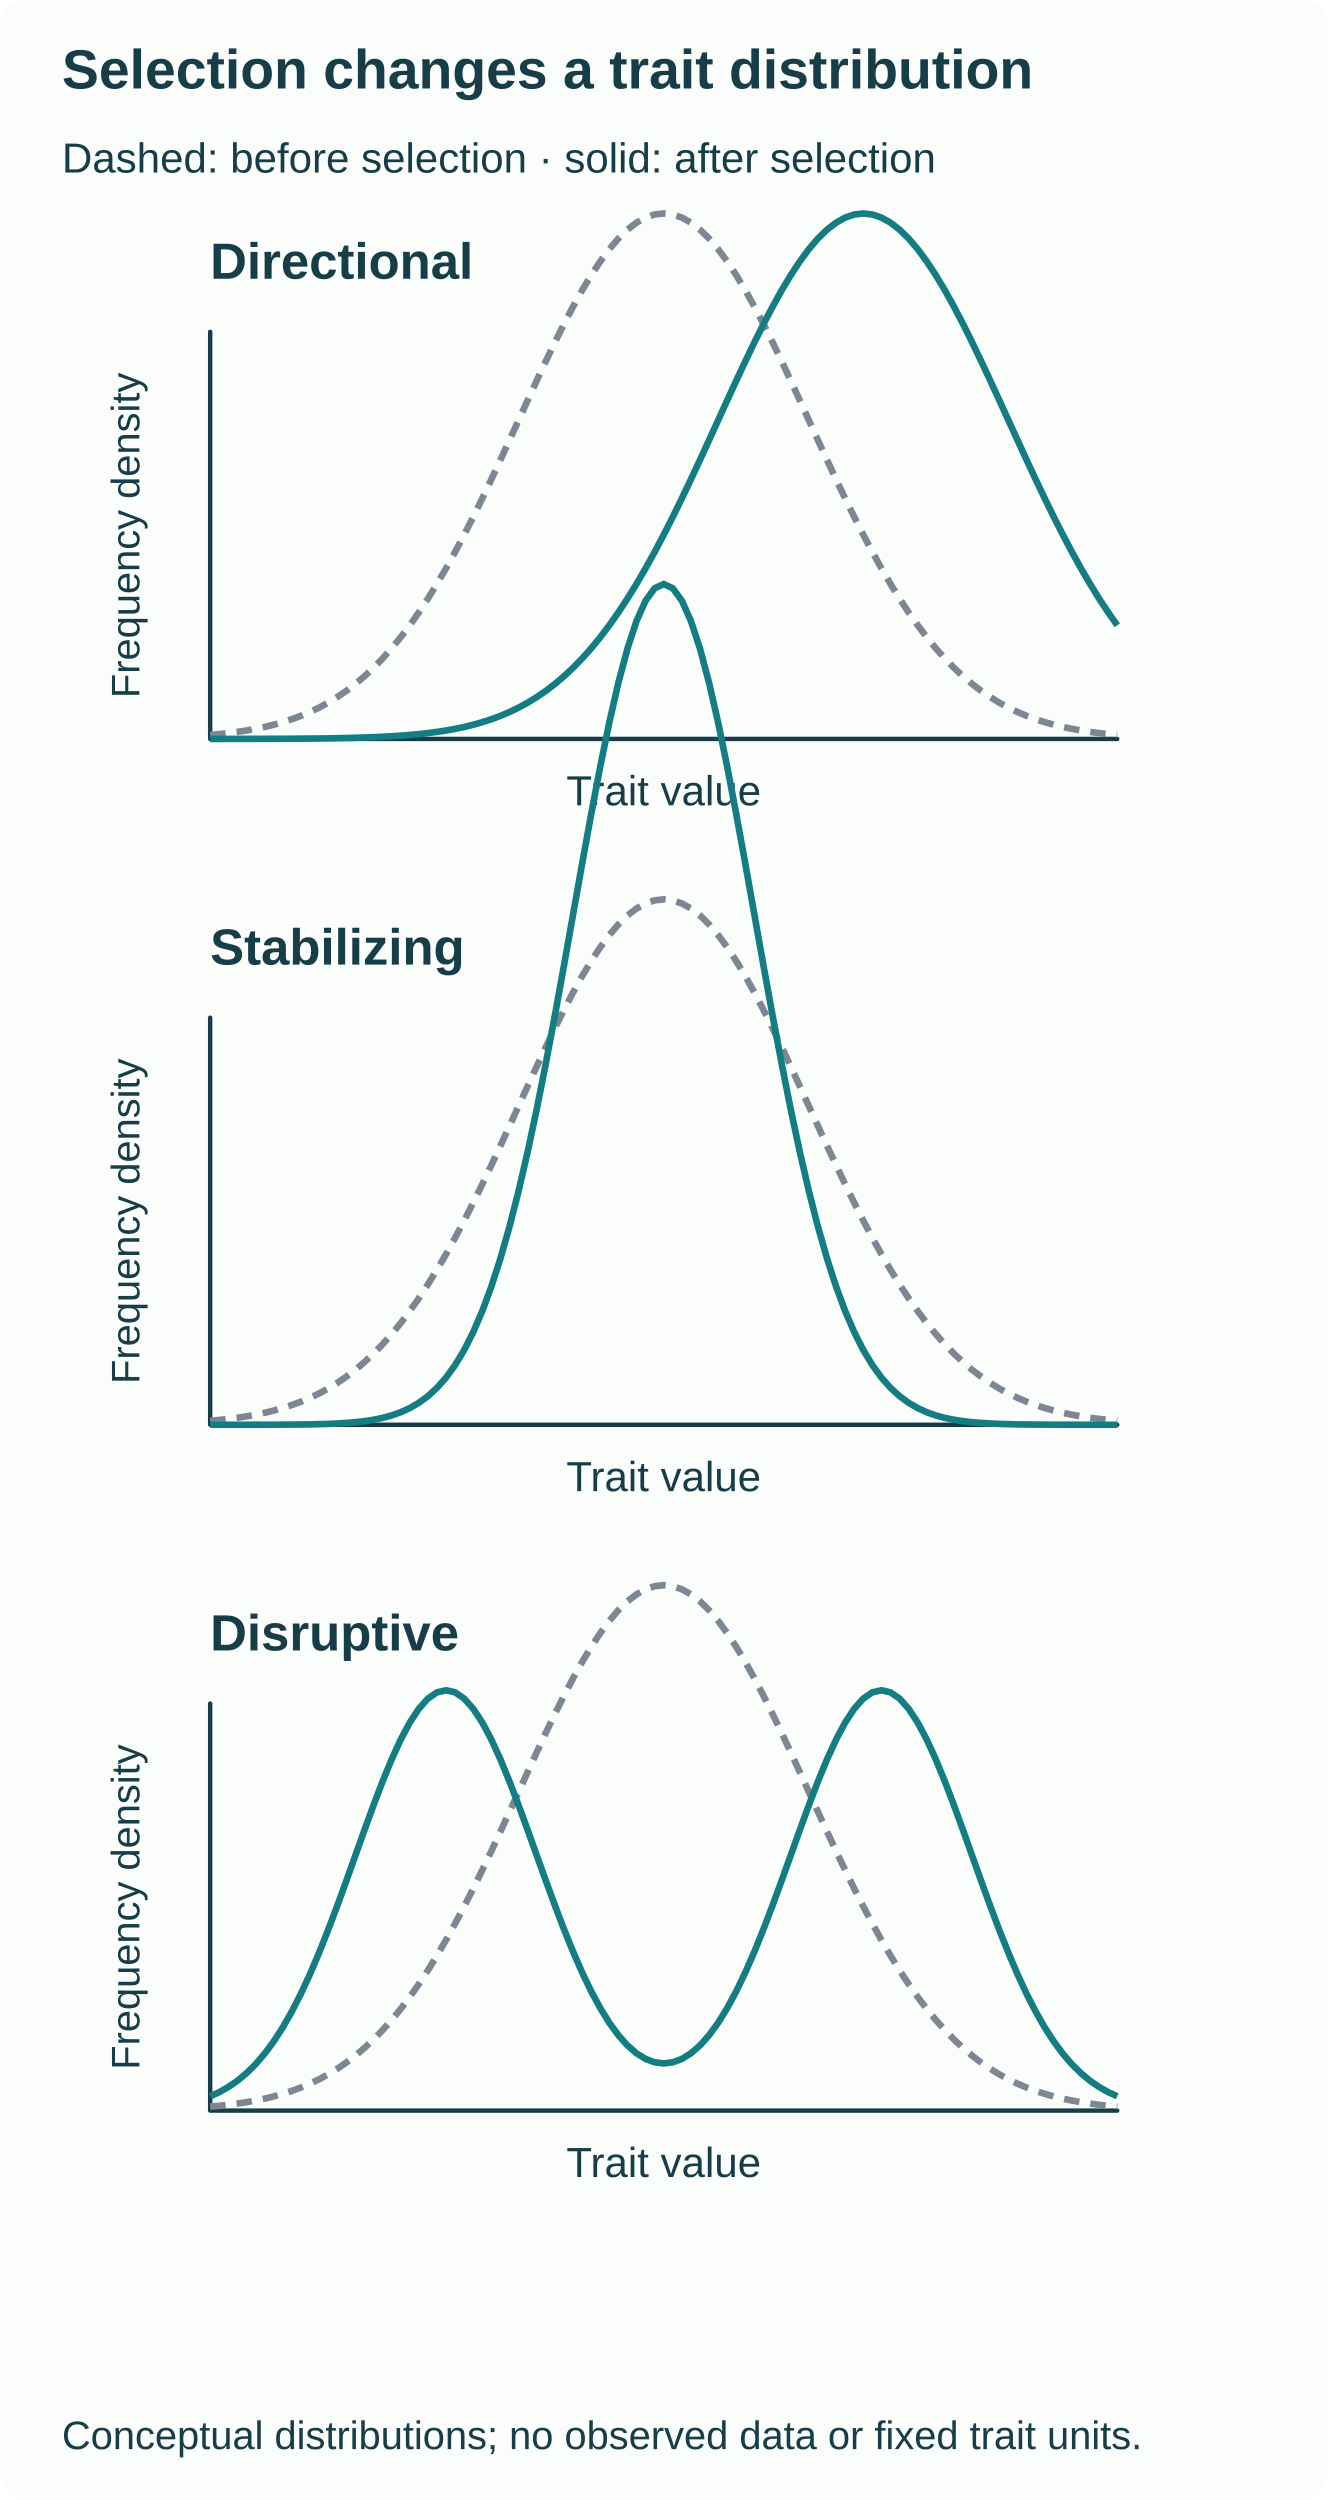
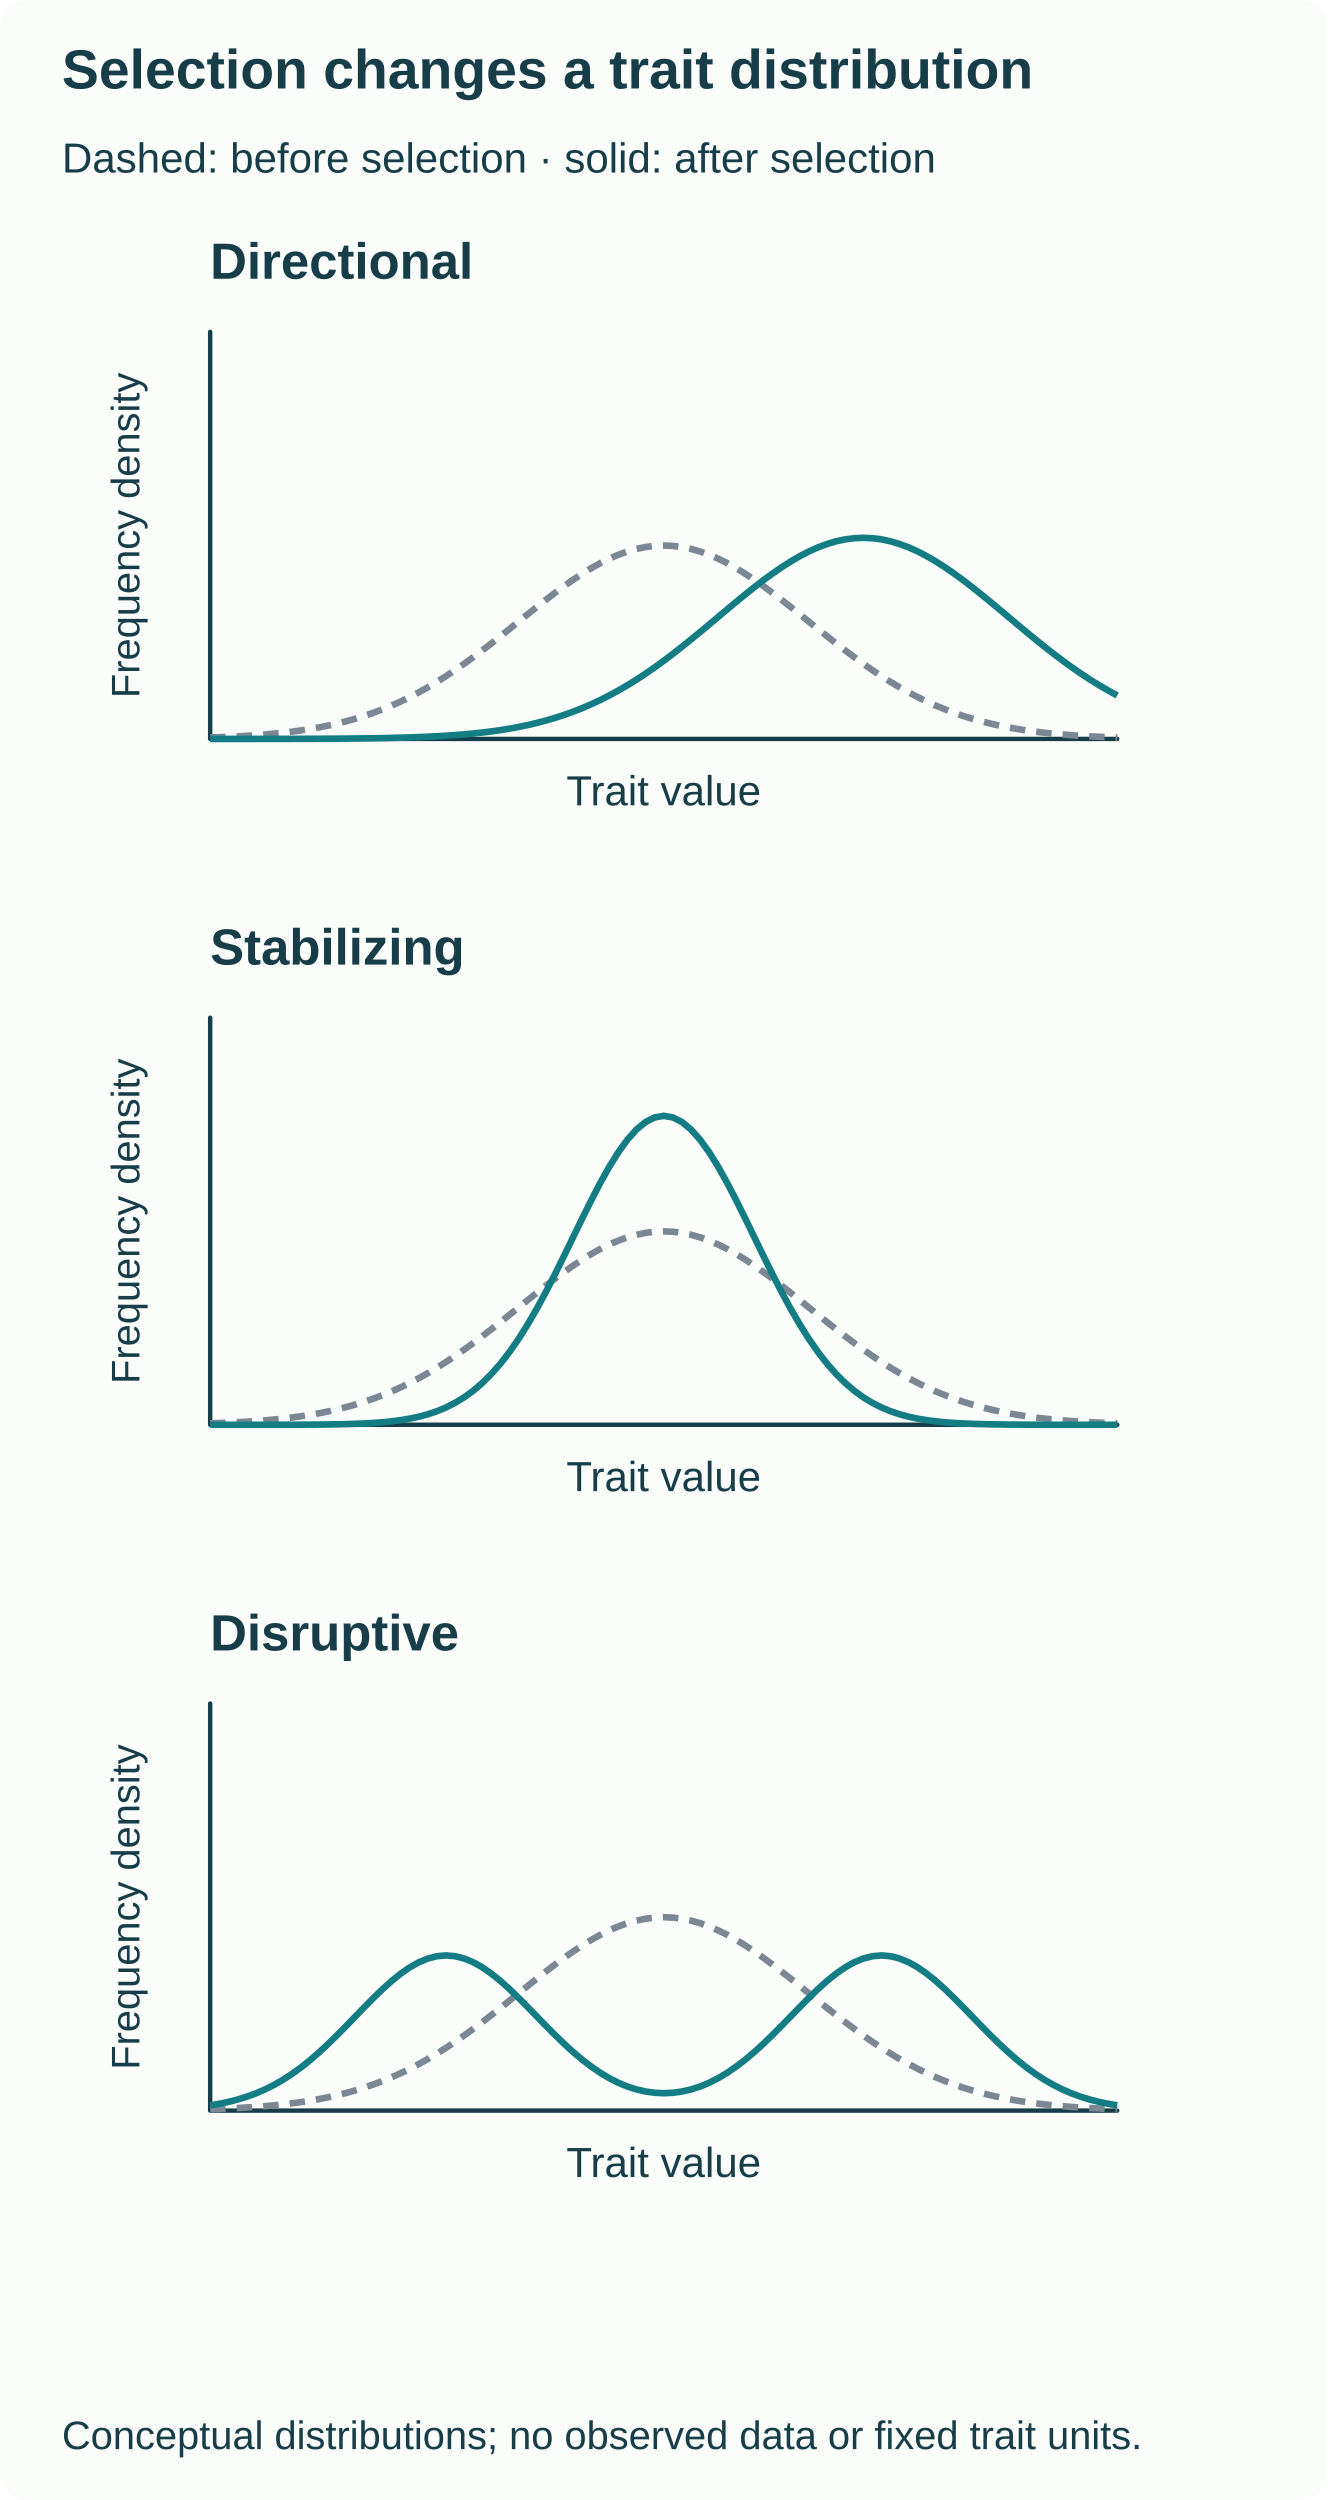
<svg xmlns="http://www.w3.org/2000/svg" viewBox="0 0 600 1130" role="img" aria-labelledby="title desc">
  <defs>
    <marker id="147d83" markerWidth="7" markerHeight="7" refX="6" refY="3.5" orient="auto">
      <path d="M0 0L7 3.5L0 7Z" fill="#147d83" />
    </marker>
    <marker id="316aaf" markerWidth="7" markerHeight="7" refX="6" refY="3.5" orient="auto">
      <path d="M0 0L7 3.5L0 7Z" fill="#316aaf" />
    </marker>
    <marker id="b84c6f" markerWidth="7" markerHeight="7" refX="6" refY="3.5" orient="auto">
      <path d="M0 0L7 3.5L0 7Z" fill="#b84c6f" />
    </marker>
    <marker id="a87013" markerWidth="7" markerHeight="7" refX="6" refY="3.5" orient="auto">
      <path d="M0 0L7 3.5L0 7Z" fill="#a87013" />
    </marker>
    <marker id="4c8759" markerWidth="7" markerHeight="7" refX="6" refY="3.5" orient="auto">
      <path d="M0 0L7 3.5L0 7Z" fill="#4c8759" />
    </marker>
  </defs>
  <rect width="600" height="1130" rx="12" fill="#fbfdfb" />
  <g font-family="Arial, sans-serif">
    <text x="28" y="40" font-size="25" fill="#163d48" text-anchor="start" font-weight="700">Selection changes a trait distribution</text>
    <text x="28" y="78" font-size="19" fill="#163d48" text-anchor="start" font-weight="400">Dashed: before selection · solid: after selection</text>
    <text x="95" y="126" font-size="23" fill="#163d48" text-anchor="start" font-weight="600">Directional</text>
    <path d="M95 150V334H505" fill="none" stroke="#163d48" stroke-width="2" stroke-linecap="round" stroke-linejoin="round" />
-     <polyline points="95.00,332.20 99.10,331.82 103.20,331.36 107.30,330.82 111.40,330.19 115.50,329.45 119.60,328.59 123.70,327.58 127.80,326.42 131.90,325.09 136.00,323.56 140.10,321.82 144.20,319.85 148.30,317.62 152.40,315.10 156.50,312.29 160.60,309.16 164.70,305.69 168.80,301.86 172.90,297.65 177.00,293.05 181.10,288.05 185.20,282.64 189.30,276.81 193.40,270.58 197.50,263.93 201.60,256.90 205.70,249.48 209.80,241.72 213.90,233.63 218.00,225.26 222.10,216.66 226.20,207.86 230.30,198.94 234.40,189.95 238.50,180.96 242.60,172.04 246.70,163.27 250.80,154.73 254.90,146.49 259.00,138.64 263.10,131.25 267.20,124.41 271.30,118.18 275.40,112.63 279.50,107.82 283.60,103.81 287.70,100.64 291.80,98.35 295.90,96.96 300.00,96.50 304.10,96.96 308.20,98.35 312.30,100.64 316.40,103.81 320.50,107.82 324.60,112.63 328.70,118.18 332.80,124.41 336.90,131.25 341.00,138.64 345.10,146.49 349.20,154.73 353.30,163.27 357.40,172.04 361.50,180.96 365.60,189.95 369.70,198.94 373.80,207.86 377.90,216.66 382.00,225.26 386.10,233.63 390.20,241.72 394.30,249.48 398.40,256.90 402.50,263.93 406.60,270.58 410.70,276.81 414.80,282.64 418.90,288.05 423.00,293.05 427.10,297.65 431.20,301.86 435.30,305.69 439.40,309.16 443.50,312.29 447.60,315.10 451.70,317.62 455.80,319.85 459.90,321.82 464.00,323.56 468.10,325.09 472.20,326.42 476.30,327.58 480.40,328.59 484.50,329.45 488.60,330.19 492.70,330.82 496.80,331.36 500.90,331.82 505.00,332.20" fill="none" stroke="#7c8794" stroke-width="3" stroke-dasharray="7 5" />
-     <polyline points="95.00,333.99 99.10,333.99 103.20,333.98 107.30,333.98 111.40,333.97 115.50,333.96 119.60,333.95 123.70,333.94 127.80,333.92 131.90,333.90 136.00,333.87 140.10,333.83 144.20,333.79 148.30,333.74 152.40,333.67 156.50,333.58 160.60,333.48 164.70,333.35 168.80,333.20 172.90,333.02 177.00,332.79 181.10,332.52 185.20,332.20 189.30,331.82 193.40,331.36 197.50,330.82 201.60,330.19 205.70,329.45 209.80,328.59 213.90,327.58 218.00,326.42 222.10,325.09 226.20,323.56 230.30,321.82 234.40,319.85 238.50,317.62 242.60,315.10 246.70,312.29 250.80,309.16 254.90,305.69 259.00,301.86 263.10,297.65 267.20,293.05 271.30,288.05 275.40,282.64 279.50,276.81 283.60,270.58 287.70,263.93 291.80,256.90 295.90,249.48 300.00,241.72 304.10,233.63 308.20,225.26 312.30,216.66 316.40,207.86 320.50,198.94 324.60,189.95 328.70,180.96 332.80,172.04 336.90,163.27 341.00,154.73 345.10,146.49 349.20,138.64 353.30,131.25 357.40,124.41 361.50,118.18 365.60,112.63 369.70,107.82 373.80,103.81 377.90,100.64 382.00,98.35 386.10,96.96 390.20,96.50 394.30,96.96 398.40,98.35 402.50,100.64 406.60,103.81 410.70,107.82 414.80,112.63 418.90,118.18 423.00,124.41 427.10,131.25 431.20,138.64 435.30,146.49 439.40,154.73 443.50,163.27 447.60,172.04 451.70,180.96 455.80,189.95 459.90,198.94 464.00,207.86 468.10,216.66 472.20,225.26 476.30,233.63 480.40,241.72 484.50,249.48 488.60,256.90 492.70,263.93 496.80,270.58 500.90,276.81 505.00,282.64" fill="none" stroke="#147d83" stroke-width="3" />
+     <polyline points="95.00,333.34 99.10,333.20 103.20,333.03 107.30,332.83 111.40,332.60 115.50,332.33 119.60,332.01 123.70,331.64 127.80,331.21 131.90,330.72 136.00,330.16 140.10,329.52 144.20,328.79 148.30,327.97 152.40,327.04 156.50,326.01 160.60,324.86 164.70,323.58 168.80,322.17 172.90,320.62 177.00,318.93 181.10,317.09 185.20,315.09 189.30,312.95 193.40,310.65 197.50,308.21 201.60,305.62 205.70,302.89 209.80,300.03 213.90,297.05 218.00,293.97 222.10,290.81 226.20,287.57 230.30,284.28 234.40,280.97 238.50,277.66 242.60,274.38 246.70,271.15 250.80,268.01 254.90,264.98 259.00,262.09 263.10,259.37 267.20,256.85 271.30,254.55 275.40,252.51 279.50,250.74 283.60,249.27 287.70,248.10 291.80,247.26 295.90,246.75 300.00,246.58 304.10,246.75 308.20,247.26 312.30,248.10 316.40,249.27 320.50,250.74 324.60,252.51 328.70,254.55 332.80,256.85 336.90,259.37 341.00,262.09 345.10,264.98 349.20,268.01 353.30,271.15 357.40,274.38 361.50,277.66 365.60,280.97 369.70,284.28 373.80,287.57 377.90,290.81 382.00,293.97 386.10,297.05 390.20,300.03 394.30,302.89 398.40,305.62 402.50,308.21 406.60,310.65 410.70,312.95 414.80,315.09 418.90,317.09 423.00,318.93 427.10,320.62 431.20,322.17 435.30,323.58 439.40,324.86 443.50,326.01 447.60,327.04 451.70,327.97 455.80,328.79 459.90,329.52 464.00,330.16 468.10,330.72 472.20,331.21 476.30,331.64 480.40,332.01 484.50,332.33 488.60,332.60 492.70,332.83 496.80,333.03 500.90,333.20 505.00,333.34" fill="none" stroke="#7c8794" stroke-width="3" stroke-dasharray="7 5" />
+     <polyline points="95.00,334.00 99.10,334.00 103.20,333.99 107.30,333.99 111.40,333.99 115.50,333.99 119.60,333.98 123.70,333.98 127.80,333.97 131.90,333.96 136.00,333.95 140.10,333.94 144.20,333.92 148.30,333.90 152.40,333.87 156.50,333.84 160.60,333.80 164.70,333.75 168.80,333.69 172.90,333.62 177.00,333.54 181.10,333.43 185.20,333.31 189.30,333.16 193.40,332.99 197.50,332.78 201.60,332.54 205.70,332.26 209.80,331.93 213.90,331.54 218.00,331.10 222.10,330.59 226.20,330.01 230.30,329.34 234.40,328.58 238.50,327.73 242.60,326.77 246.70,325.69 250.80,324.49 254.90,323.16 259.00,321.70 263.10,320.09 267.20,318.33 271.30,316.41 275.40,314.34 279.50,312.11 283.60,309.72 287.70,307.18 291.80,304.49 295.90,301.65 300.00,298.68 304.10,295.58 308.20,292.38 312.30,289.08 316.40,285.72 320.50,282.30 324.60,278.86 328.70,275.42 332.80,272.00 336.90,268.65 341.00,265.38 345.10,262.22 349.20,259.22 353.30,256.39 357.40,253.77 361.50,251.39 365.60,249.26 369.70,247.42 373.80,245.89 377.90,244.67 382.00,243.80 386.10,243.27 390.20,243.09 394.30,243.27 398.40,243.80 402.50,244.67 406.60,245.89 410.70,247.42 414.80,249.26 418.90,251.39 423.00,253.77 427.10,256.39 431.20,259.22 435.30,262.22 439.40,265.38 443.50,268.65 447.60,272.00 451.70,275.42 455.80,278.86 459.90,282.30 464.00,285.72 468.10,289.08 472.20,292.38 476.30,295.58 480.40,298.68 484.50,301.65 488.60,304.49 492.70,307.18 496.80,309.72 500.90,312.11 505.00,314.34" fill="none" stroke="#147d83" stroke-width="3" />
    <text x="300.0" y="364" font-size="19" fill="#163d48" text-anchor="middle" font-weight="400">Trait value</text>
    <text transform="translate(63 242.0) rotate(-90)" font-size="18" fill="#163d48" text-anchor="middle">Frequency density</text>
    <text x="95" y="436" font-size="23" fill="#163d48" text-anchor="start" font-weight="600">Stabilizing</text>
    <path d="M95 460V644H505" fill="none" stroke="#163d48" stroke-width="2" stroke-linecap="round" stroke-linejoin="round" />
-     <polyline points="95.00,642.20 99.10,641.82 103.20,641.36 107.30,640.82 111.40,640.19 115.50,639.45 119.60,638.59 123.70,637.58 127.80,636.42 131.90,635.09 136.00,633.56 140.10,631.82 144.20,629.85 148.30,627.62 152.40,625.10 156.50,622.29 160.60,619.16 164.70,615.69 168.80,611.86 172.90,607.65 177.00,603.05 181.10,598.05 185.20,592.64 189.30,586.81 193.40,580.58 197.50,573.93 201.60,566.90 205.70,559.48 209.80,551.72 213.90,543.63 218.00,535.26 222.10,526.66 226.20,517.86 230.30,508.94 234.40,499.95 238.50,490.96 242.60,482.04 246.70,473.27 250.80,464.73 254.90,456.49 259.00,448.64 263.10,441.25 267.20,434.41 271.30,428.18 275.40,422.63 279.50,417.82 283.60,413.81 287.70,410.64 291.80,408.35 295.90,406.96 300.00,406.50 304.10,406.96 308.20,408.35 312.30,410.64 316.40,413.81 320.50,417.82 324.60,422.63 328.70,428.18 332.80,434.41 336.90,441.25 341.00,448.64 345.10,456.49 349.20,464.73 353.30,473.27 357.40,482.04 361.50,490.96 365.60,499.95 369.70,508.94 373.80,517.86 377.90,526.66 382.00,535.26 386.10,543.63 390.20,551.72 394.30,559.48 398.40,566.90 402.50,573.93 406.60,580.58 410.70,586.81 414.80,592.64 418.90,598.05 423.00,603.05 427.10,607.65 431.20,611.86 435.30,615.69 439.40,619.16 443.50,622.29 447.60,625.10 451.70,627.62 455.80,629.85 459.90,631.82 464.00,633.56 468.10,635.09 472.20,636.42 476.30,637.58 480.40,638.59 484.50,639.45 488.60,640.19 492.70,640.82 496.80,641.36 500.90,641.82 505.00,642.20" fill="none" stroke="#7c8794" stroke-width="3" stroke-dasharray="7 5" />
-     <polyline points="95.00,644.00 99.10,644.00 103.20,644.00 107.30,643.99 111.40,643.99 115.50,643.98 119.60,643.98 123.70,643.96 127.80,643.94 131.90,643.91 136.00,643.87 140.10,643.81 144.20,643.72 148.30,643.60 152.40,643.42 156.50,643.17 160.60,642.83 164.70,642.36 168.80,641.73 172.90,640.89 177.00,639.78 181.10,638.33 185.20,636.46 189.30,634.07 193.40,631.06 197.50,627.30 201.60,622.67 205.70,617.02 209.80,610.21 213.90,602.10 218.00,592.57 222.10,581.50 226.20,568.80 230.30,554.42 234.40,538.35 238.50,520.63 242.60,501.38 246.70,480.77 250.80,459.03 254.90,436.49 259.00,413.52 263.10,390.55 267.20,368.06 271.30,346.57 275.40,326.60 279.50,308.65 283.60,293.22 287.70,280.72 291.80,271.52 295.90,265.90 300.00,264.00 304.10,265.90 308.20,271.52 312.30,280.72 316.40,293.22 320.50,308.65 324.60,326.60 328.70,346.57 332.80,368.06 336.90,390.55 341.00,413.52 345.10,436.49 349.20,459.03 353.30,480.77 357.40,501.38 361.50,520.63 365.60,538.35 369.70,554.42 373.80,568.80 377.90,581.50 382.00,592.57 386.10,602.10 390.20,610.21 394.30,617.02 398.40,622.67 402.50,627.30 406.60,631.06 410.70,634.07 414.80,636.46 418.90,638.33 423.00,639.78 427.10,640.89 431.20,641.73 435.30,642.36 439.40,642.83 443.50,643.17 447.60,643.42 451.70,643.60 455.80,643.72 459.90,643.81 464.00,643.87 468.10,643.91 472.20,643.94 476.30,643.96 480.40,643.98 484.50,643.98 488.60,643.99 492.70,643.99 496.80,644.00 500.90,644.00 505.00,644.00" fill="none" stroke="#147d83" stroke-width="3" />
+     <polyline points="95.00,643.34 99.10,643.20 103.20,643.03 107.30,642.83 111.40,642.60 115.50,642.33 119.60,642.01 123.70,641.64 127.80,641.21 131.90,640.72 136.00,640.16 140.10,639.52 144.20,638.79 148.30,637.97 152.40,637.04 156.50,636.01 160.60,634.86 164.70,633.58 168.80,632.17 172.90,630.62 177.00,628.93 181.10,627.09 185.20,625.09 189.30,622.95 193.40,620.65 197.50,618.21 201.60,615.62 205.70,612.89 209.80,610.03 213.90,607.05 218.00,603.97 222.10,600.81 226.20,597.57 230.30,594.28 234.40,590.97 238.50,587.66 242.60,584.38 246.70,581.15 250.80,578.01 254.90,574.98 259.00,572.09 263.10,569.37 267.20,566.85 271.30,564.55 275.40,562.51 279.50,560.74 283.60,559.27 287.70,558.10 291.80,557.26 295.90,556.75 300.00,556.58 304.10,556.75 308.20,557.26 312.30,558.10 316.40,559.27 320.50,560.74 324.60,562.51 328.70,564.55 332.80,566.85 336.90,569.37 341.00,572.09 345.10,574.98 349.20,578.01 353.30,581.15 357.40,584.38 361.50,587.66 365.60,590.97 369.70,594.28 373.80,597.57 377.90,600.81 382.00,603.97 386.10,607.05 390.20,610.03 394.30,612.89 398.40,615.62 402.50,618.21 406.60,620.65 410.70,622.95 414.80,625.09 418.90,627.09 423.00,628.93 427.10,630.62 431.20,632.17 435.30,633.58 439.40,634.86 443.50,636.01 447.60,637.04 451.70,637.97 455.80,638.79 459.90,639.52 464.00,640.16 468.10,640.72 472.20,641.21 476.30,641.64 480.40,642.01 484.50,642.33 488.60,642.60 492.70,642.83 496.80,643.03 500.90,643.20 505.00,643.34" fill="none" stroke="#7c8794" stroke-width="3" stroke-dasharray="7 5" />
+     <polyline points="95.00,644.00 99.10,644.00 103.20,644.00 107.30,644.00 111.40,644.00 115.50,643.99 119.60,643.99 123.70,643.99 127.80,643.98 131.90,643.97 136.00,643.95 140.10,643.93 144.20,643.90 148.30,643.85 152.40,643.79 156.50,643.69 160.60,643.57 164.70,643.40 168.80,643.17 172.90,642.86 177.00,642.45 181.10,641.92 185.20,641.23 189.30,640.35 193.40,639.25 197.50,637.87 201.60,636.16 205.70,634.09 209.80,631.58 213.90,628.61 218.00,625.10 222.10,621.03 226.20,616.37 230.30,611.08 234.40,605.18 238.50,598.67 242.60,591.60 246.70,584.02 250.80,576.03 254.90,567.75 259.00,559.31 263.10,550.87 267.20,542.61 271.30,534.71 275.40,527.37 279.50,520.78 283.60,515.11 287.70,510.51 291.80,507.13 295.90,505.07 300.00,504.37 304.10,505.07 308.20,507.13 312.30,510.51 316.40,515.11 320.50,520.78 324.60,527.37 328.70,534.71 332.80,542.61 336.90,550.87 341.00,559.31 345.10,567.75 349.20,576.03 353.30,584.02 357.40,591.60 361.50,598.67 365.60,605.18 369.70,611.08 373.80,616.37 377.90,621.03 382.00,625.10 386.10,628.61 390.20,631.58 394.30,634.09 398.40,636.16 402.50,637.87 406.60,639.25 410.70,640.35 414.80,641.23 418.90,641.92 423.00,642.45 427.10,642.86 431.20,643.17 435.30,643.40 439.40,643.57 443.50,643.69 447.60,643.79 451.70,643.85 455.80,643.90 459.90,643.93 464.00,643.95 468.10,643.97 472.20,643.98 476.30,643.99 480.40,643.99 484.50,643.99 488.60,644.00 492.70,644.00 496.80,644.00 500.90,644.00 505.00,644.00" fill="none" stroke="#147d83" stroke-width="3" />
    <text x="300.0" y="674" font-size="19" fill="#163d48" text-anchor="middle" font-weight="400">Trait value</text>
    <text transform="translate(63 552.0) rotate(-90)" font-size="18" fill="#163d48" text-anchor="middle">Frequency density</text>
    <text x="95" y="746" font-size="23" fill="#163d48" text-anchor="start" font-weight="600">Disruptive</text>
    <path d="M95 770V954H505" fill="none" stroke="#163d48" stroke-width="2" stroke-linecap="round" stroke-linejoin="round" />
-     <polyline points="95.00,952.20 99.10,951.82 103.20,951.36 107.30,950.82 111.40,950.19 115.50,949.45 119.60,948.59 123.70,947.58 127.80,946.42 131.90,945.09 136.00,943.56 140.10,941.82 144.20,939.85 148.30,937.62 152.40,935.10 156.50,932.29 160.60,929.16 164.70,925.69 168.80,921.86 172.90,917.65 177.00,913.05 181.10,908.05 185.20,902.64 189.30,896.81 193.40,890.58 197.50,883.93 201.60,876.90 205.70,869.48 209.80,861.72 213.90,853.63 218.00,845.26 222.10,836.66 226.20,827.86 230.30,818.94 234.40,809.95 238.50,800.96 242.60,792.04 246.70,783.27 250.80,774.73 254.90,766.49 259.00,758.64 263.10,751.25 267.20,744.41 271.30,738.18 275.40,732.63 279.50,727.82 283.60,723.81 287.70,720.64 291.80,718.35 295.90,716.96 300.00,716.50 304.10,716.96 308.20,718.35 312.30,720.64 316.40,723.81 320.50,727.82 324.60,732.63 328.70,738.18 332.80,744.41 336.90,751.25 341.00,758.64 345.10,766.49 349.20,774.73 353.30,783.27 357.40,792.04 361.50,800.96 365.60,809.95 369.70,818.94 373.80,827.86 377.90,836.66 382.00,845.26 386.10,853.63 390.20,861.72 394.30,869.48 398.40,876.90 402.50,883.93 406.60,890.58 410.70,896.81 414.80,902.64 418.90,908.05 423.00,913.05 427.10,917.65 431.20,921.86 435.30,925.69 439.40,929.16 443.50,932.29 447.60,935.10 451.70,937.62 455.80,939.85 459.90,941.82 464.00,943.56 468.10,945.09 472.20,946.42 476.30,947.58 480.40,948.59 484.50,949.45 488.60,950.19 492.70,950.82 496.80,951.36 500.90,951.82 505.00,952.20" fill="none" stroke="#7c8794" stroke-width="3" stroke-dasharray="7 5" />
-     <polyline points="95.00,947.53 99.10,945.65 103.20,943.33 107.30,940.51 111.40,937.10 115.50,933.05 119.60,928.29 123.70,922.75 127.80,916.40 131.90,909.21 136.00,901.17 140.10,892.32 144.20,882.69 148.30,872.38 152.40,861.52 156.50,850.25 160.60,838.76 164.70,827.27 168.80,816.03 172.90,805.29 177.00,795.30 181.10,786.33 185.20,778.61 189.30,772.36 193.40,767.76 197.50,764.95 201.60,764.00 205.70,764.94 209.80,767.76 213.90,772.35 218.00,778.60 222.10,786.31 226.20,795.27 230.30,805.24 234.40,815.97 238.50,827.18 242.60,838.62 246.70,850.04 250.80,861.23 254.90,871.97 259.00,882.10 263.10,891.50 267.20,900.04 271.30,907.65 275.40,914.29 279.50,919.91 283.60,924.52 287.70,928.09 291.80,930.64 295.90,932.16 300.00,932.67 304.10,932.16 308.20,930.64 312.30,928.09 316.40,924.52 320.50,919.91 324.60,914.29 328.70,907.65 332.80,900.04 336.90,891.50 341.00,882.10 345.10,871.97 349.20,861.23 353.30,850.04 357.40,838.62 361.50,827.18 365.60,815.97 369.70,805.24 373.80,795.27 377.90,786.31 382.00,778.60 386.10,772.35 390.20,767.76 394.30,764.94 398.40,764.00 402.50,764.95 406.60,767.76 410.70,772.36 414.80,778.61 418.90,786.33 423.00,795.30 427.10,805.29 431.20,816.03 435.30,827.27 439.40,838.76 443.50,850.25 447.60,861.52 451.70,872.38 455.80,882.69 459.90,892.32 464.00,901.17 468.10,909.21 472.20,916.40 476.30,922.75 480.40,928.29 484.50,933.05 488.60,937.10 492.70,940.51 496.80,943.33 500.90,945.65 505.00,947.53" fill="none" stroke="#147d83" stroke-width="3" />
+     <polyline points="95.00,953.34 99.10,953.20 103.20,953.03 107.30,952.83 111.40,952.60 115.50,952.33 119.60,952.01 123.70,951.64 127.80,951.21 131.90,950.72 136.00,950.16 140.10,949.52 144.20,948.79 148.30,947.97 152.40,947.04 156.50,946.01 160.60,944.86 164.70,943.58 168.80,942.17 172.90,940.62 177.00,938.93 181.10,937.09 185.20,935.09 189.30,932.95 193.40,930.65 197.50,928.21 201.60,925.62 205.70,922.89 209.80,920.03 213.90,917.05 218.00,913.97 222.10,910.81 226.20,907.57 230.30,904.28 234.40,900.97 238.50,897.66 242.60,894.38 246.70,891.15 250.80,888.01 254.90,884.98 259.00,882.09 263.10,879.37 267.20,876.85 271.30,874.55 275.40,872.51 279.50,870.74 283.60,869.27 287.70,868.10 291.80,867.26 295.90,866.75 300.00,866.58 304.10,866.75 308.20,867.26 312.30,868.10 316.40,869.27 320.50,870.74 324.60,872.51 328.70,874.55 332.80,876.85 336.90,879.37 341.00,882.09 345.10,884.98 349.20,888.01 353.30,891.15 357.40,894.38 361.50,897.66 365.60,900.97 369.70,904.28 373.80,907.57 377.90,910.81 382.00,913.97 386.10,917.05 390.20,920.03 394.30,922.89 398.40,925.62 402.50,928.21 406.60,930.65 410.70,932.95 414.80,935.09 418.90,937.09 423.00,938.93 427.10,940.62 431.20,942.17 435.30,943.58 439.40,944.86 443.50,946.01 447.60,947.04 451.70,947.97 455.80,948.79 459.90,949.52 464.00,950.16 468.10,950.72 472.20,951.21 476.30,951.64 480.40,952.01 484.50,952.33 488.60,952.60 492.70,952.83 496.80,953.03 500.90,953.20 505.00,953.34" fill="none" stroke="#7c8794" stroke-width="3" stroke-dasharray="7 5" />
+     <polyline points="95.00,951.61 99.10,950.92 103.20,950.06 107.30,949.02 111.40,947.76 115.50,946.27 119.60,944.51 123.70,942.46 127.80,940.12 131.90,937.46 136.00,934.50 140.10,931.23 144.20,927.67 148.30,923.87 152.40,919.86 156.50,915.70 160.60,911.46 164.70,907.22 168.80,903.07 172.90,899.10 177.00,895.41 181.10,892.10 185.20,889.25 189.30,886.94 193.40,885.25 197.50,884.21 201.60,883.86 205.70,884.21 209.80,885.25 213.90,886.94 218.00,889.25 222.10,892.09 226.20,895.40 230.30,899.08 234.40,903.04 238.50,907.18 242.60,911.41 246.70,915.62 250.80,919.75 254.90,923.72 259.00,927.46 263.10,930.93 267.20,934.08 271.30,936.89 275.40,939.34 279.50,941.42 283.60,943.12 287.70,944.43 291.80,945.37 295.90,945.94 300.00,946.13 304.10,945.94 308.20,945.37 312.30,944.43 316.40,943.12 320.50,941.42 324.60,939.34 328.70,936.89 332.80,934.08 336.90,930.93 341.00,927.46 345.10,923.72 349.20,919.75 353.30,915.62 357.40,911.41 361.50,907.18 365.60,903.04 369.70,899.08 373.80,895.40 377.90,892.09 382.00,889.25 386.10,886.94 390.20,885.25 394.30,884.21 398.40,883.86 402.50,884.21 406.60,885.25 410.70,886.94 414.80,889.25 418.90,892.10 423.00,895.41 427.10,899.10 431.20,903.07 435.30,907.22 439.40,911.46 443.50,915.70 447.60,919.86 451.70,923.87 455.80,927.67 459.90,931.23 464.00,934.50 468.10,937.46 472.20,940.12 476.30,942.46 480.40,944.51 484.50,946.27 488.60,947.76 492.70,949.02 496.80,950.06 500.90,950.92 505.00,951.61" fill="none" stroke="#147d83" stroke-width="3" />
    <text x="300.0" y="984" font-size="19" fill="#163d48" text-anchor="middle" font-weight="400">Trait value</text>
    <text transform="translate(63 862.0) rotate(-90)" font-size="18" fill="#163d48" text-anchor="middle">Frequency density</text>
    <text x="28" y="1107" font-size="18" fill="#163d48" text-anchor="start" font-weight="400">Conceptual distributions; no observed data or fixed trait units.</text>
  </g>
</svg>
